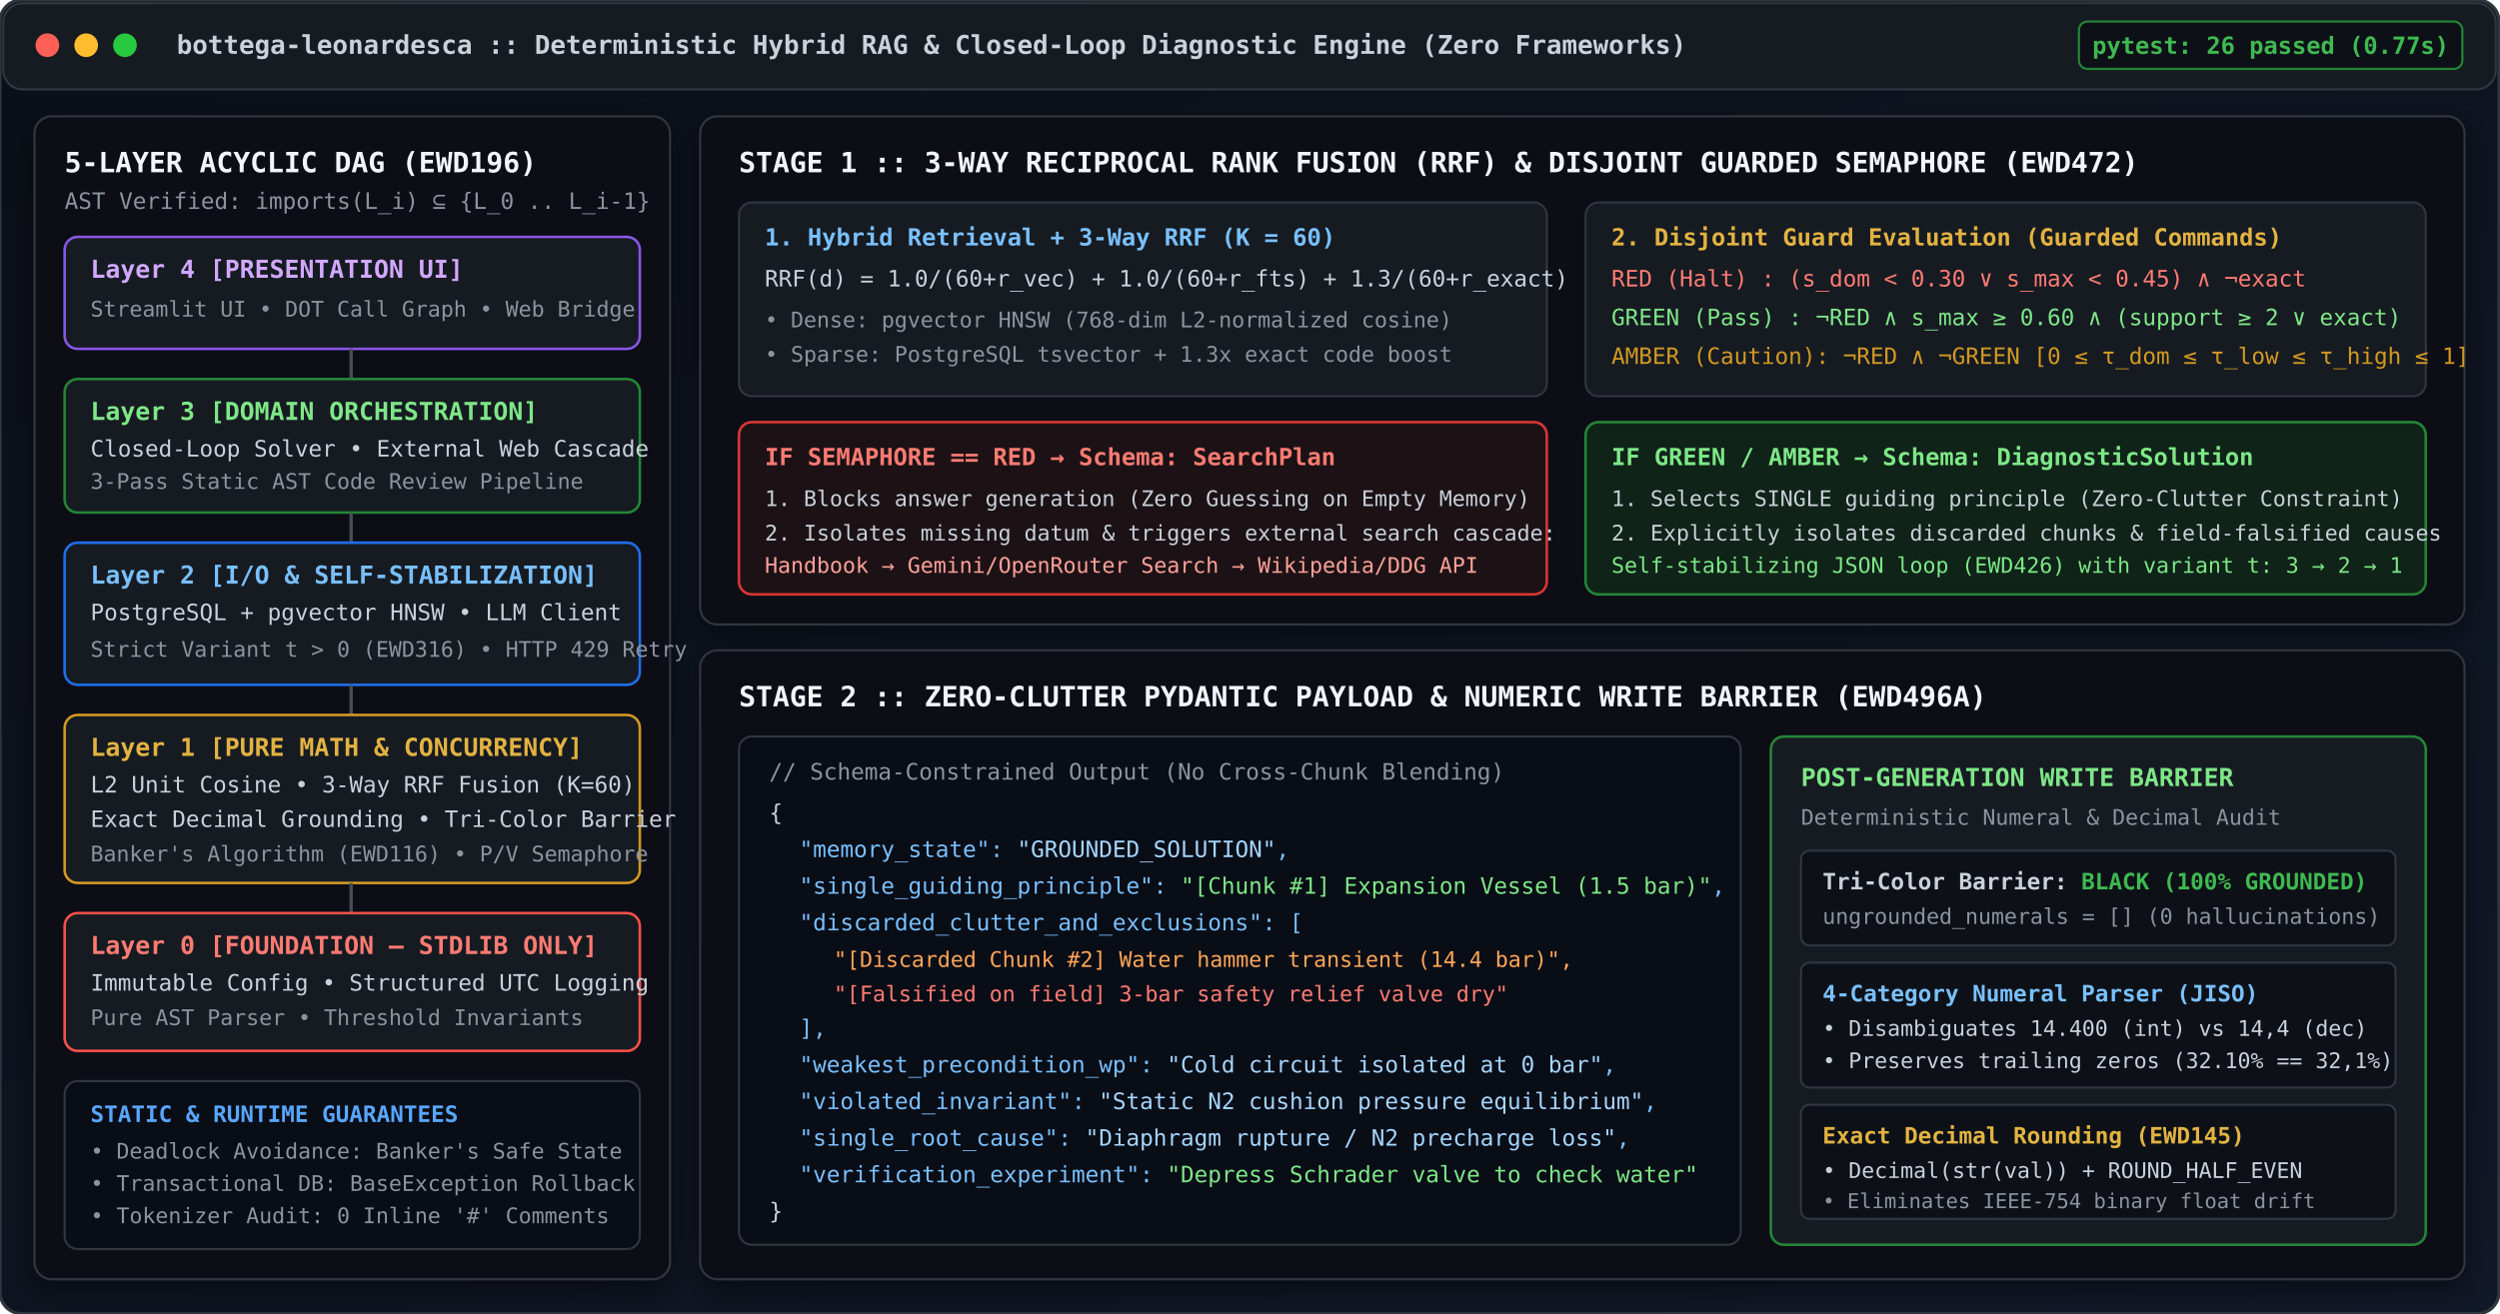
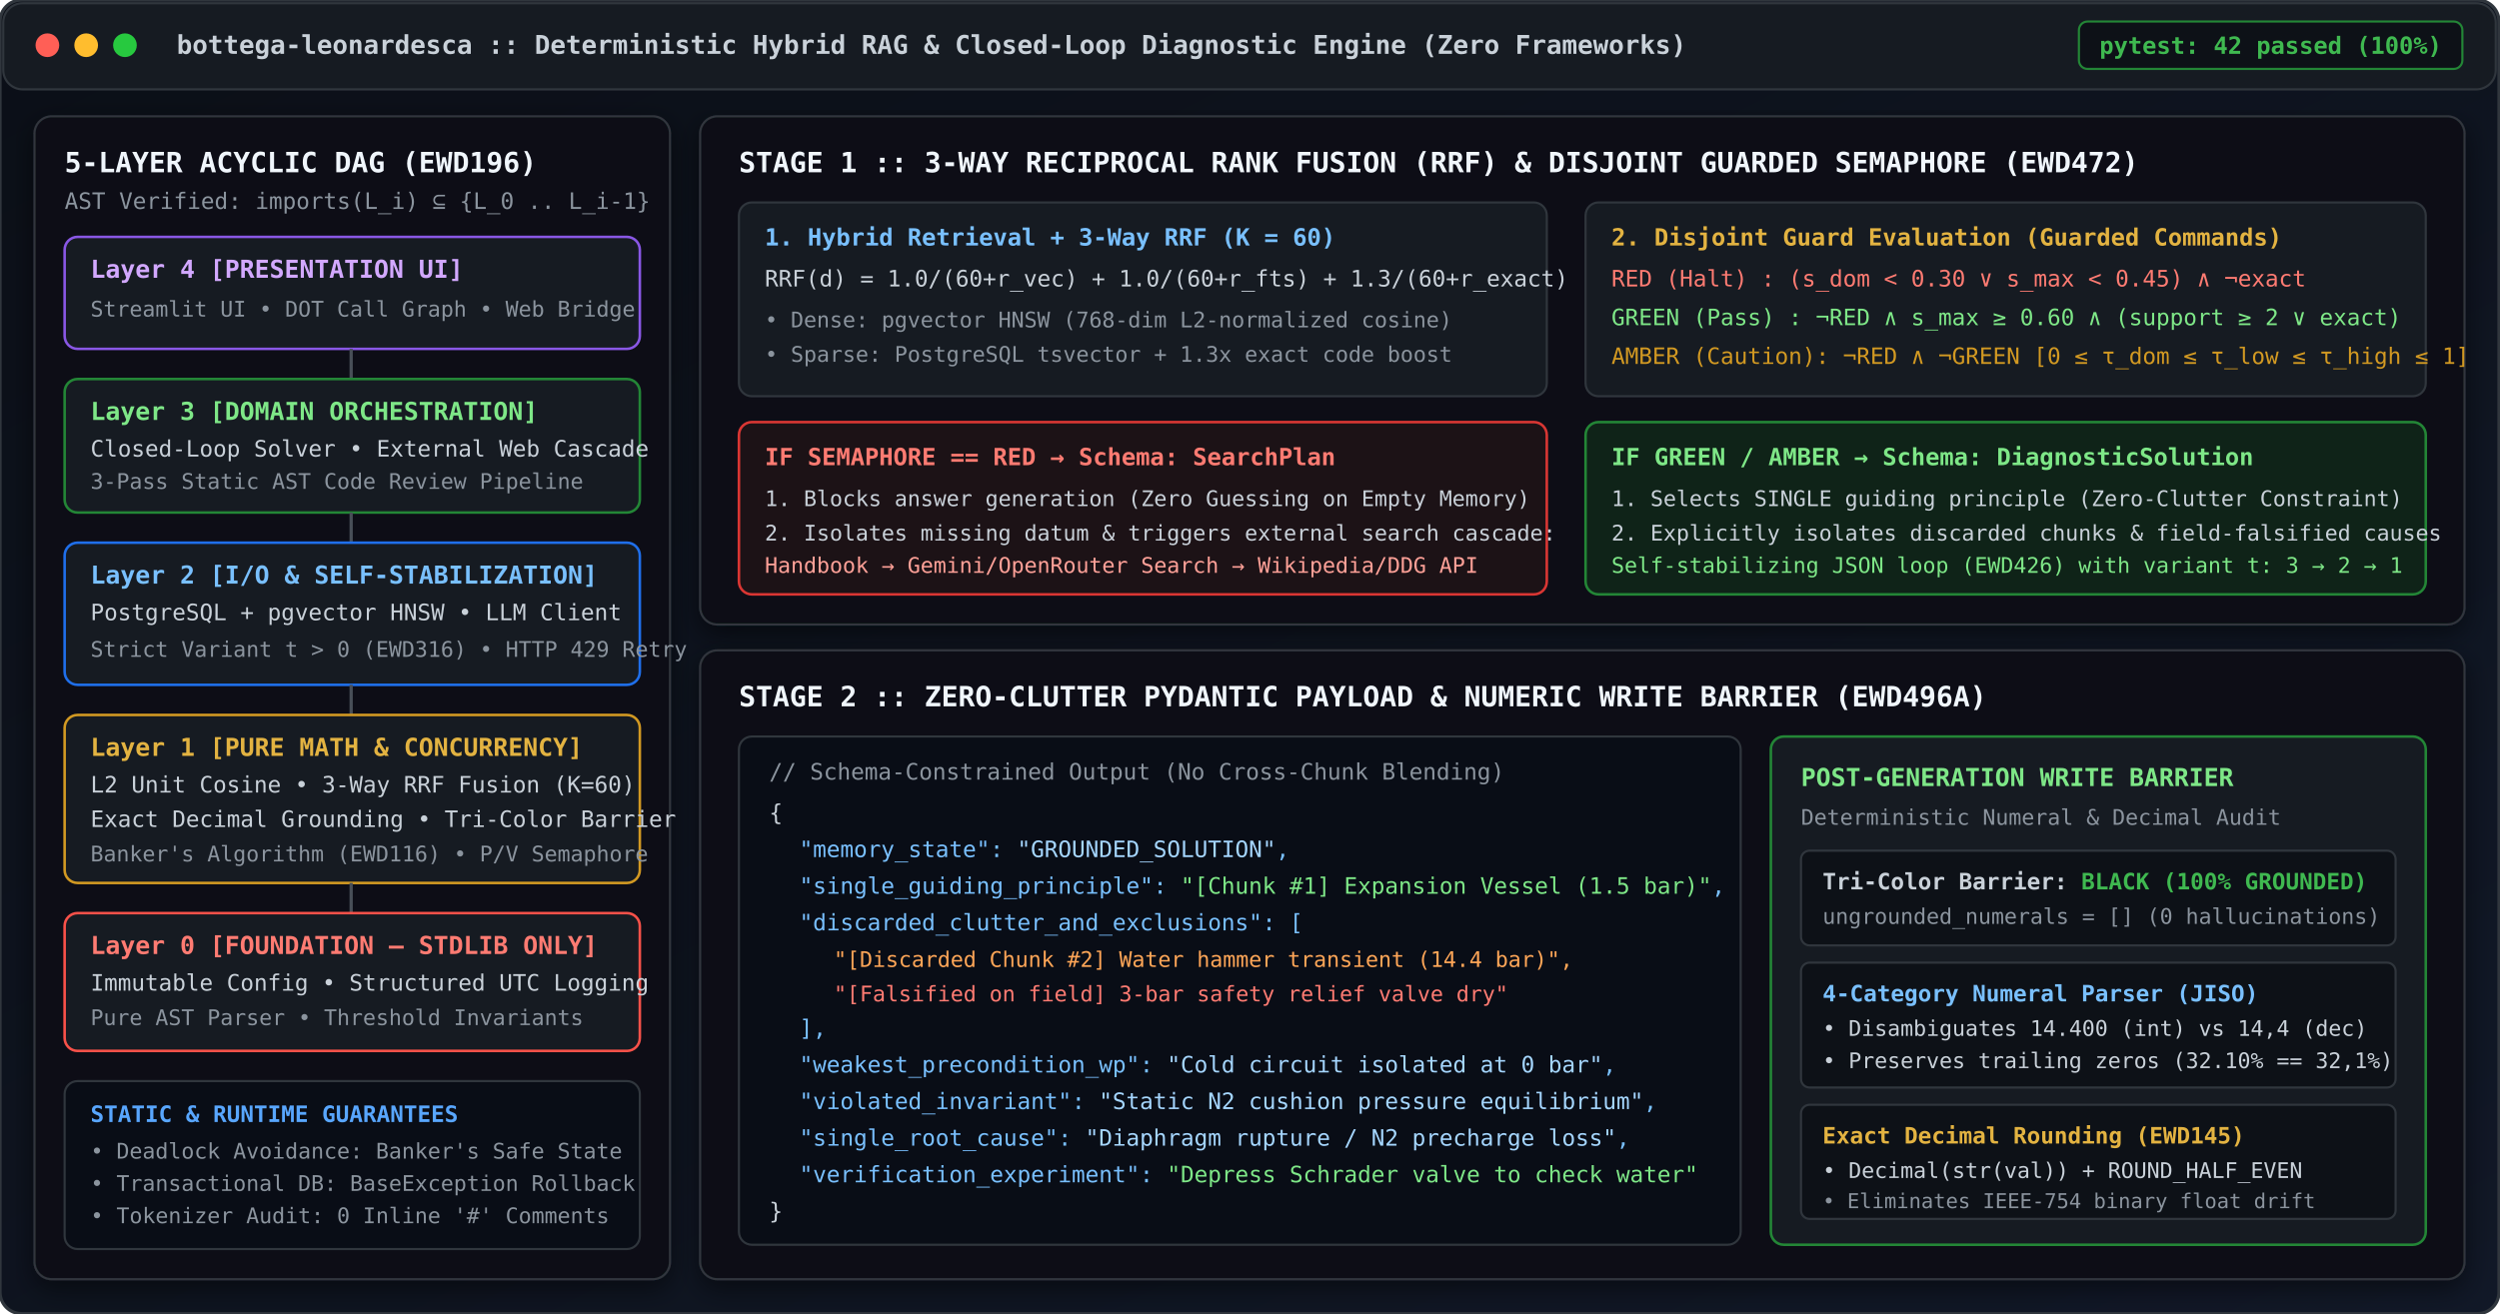
<svg xmlns="http://www.w3.org/2000/svg" viewBox="0 0 1160 610" width="100%" height="100%">
  <defs>
    <linearGradient id="bg" x1="0%" y1="0%" x2="100%" y2="100%">
      <stop offset="0%" stop-color="#0b0f17" />
      <stop offset="100%" stop-color="#111827" />
    </linearGradient>
    <filter id="drop" x="-3%" y="-3%" width="106%" height="108%">
      <feDropShadow dx="0" dy="4" stdDeviation="6" flood-color="#000000" flood-opacity="0.5" />
    </filter>
  </defs>
  <rect width="1160" height="610" rx="10" fill="url(#bg)" stroke="#30363d" stroke-width="1.5" />
  <rect x="1.5" y="1.5" width="1157" height="40" rx="9" fill="#161b22" stroke="#30363d" stroke-width="1" />
  <circle cx="22" cy="21" r="5.5" fill="#ff5f56" />
  <circle cx="40" cy="21" r="5.5" fill="#ffbd2e" />
  <circle cx="58" cy="21" r="5.5" fill="#27c93f" />
  <text x="82" y="25" fill="#c9d1d9" font-family="ui-monospace, SFMono-Regular, Consolas, monospace" font-size="12" font-weight="700">
    bottega-leonardesca :: Deterministic Hybrid RAG &amp; Closed-Loop Diagnostic Engine (Zero Frameworks)
  </text>
  <rect x="965" y="10" width="178" height="22" rx="4" fill="#0d1117" stroke="#238636" stroke-width="1" />
  <text x="1054" y="25" fill="#3fb950" font-family="ui-monospace, SFMono-Regular, Consolas, monospace" font-size="11" font-weight="700" text-anchor="middle">
-     pytest: 26 passed (0.77s)
+     pytest: 42 passed (100%)
  </text>
  <rect x="16" y="54" width="295" height="540" rx="8" fill="#0d1117" stroke="#30363d" stroke-width="1" filter="url(#drop)" />
  <text x="30" y="80" fill="#f0f6fc" font-family="ui-monospace, SFMono-Regular, Consolas, monospace" font-size="13" font-weight="700">
    5-LAYER ACYCLIC DAG (EWD196)
  </text>
  <text x="30" y="97" fill="#8b949e" font-family="ui-monospace, SFMono-Regular, Consolas, monospace" font-size="10.5">
    AST Verified: imports(L_i) ⊆ {L_0 .. L_i-1}
  </text>
  <rect x="30" y="110" width="267" height="52" rx="6" fill="#161b22" stroke="#8957e5" stroke-width="1.2" />
  <text x="42" y="129" fill="#d2a8ff" font-family="ui-monospace, SFMono-Regular, Consolas, monospace" font-size="11.5" font-weight="700">
    Layer 4 [PRESENTATION UI]
  </text>
  <text x="42" y="147" fill="#8b949e" font-family="ui-monospace, SFMono-Regular, Consolas, monospace" font-size="10">
    Streamlit UI • DOT Call Graph • Web Bridge
  </text>
  <line x1="163" y1="162" x2="163" y2="176" stroke="#484f58" stroke-width="1.5" />
  <rect x="30" y="176" width="267" height="62" rx="6" fill="#161b22" stroke="#238636" stroke-width="1.2" />
  <text x="42" y="195" fill="#7ee787" font-family="ui-monospace, SFMono-Regular, Consolas, monospace" font-size="11.5" font-weight="700">
    Layer 3 [DOMAIN ORCHESTRATION]
  </text>
  <text x="42" y="212" fill="#c9d1d9" font-family="ui-monospace, SFMono-Regular, Consolas, monospace" font-size="10.5">
    Closed-Loop Solver • External Web Cascade
  </text>
  <text x="42" y="227" fill="#8b949e" font-family="ui-monospace, SFMono-Regular, Consolas, monospace" font-size="10">
    3-Pass Static AST Code Review Pipeline
  </text>
  <line x1="163" y1="238" x2="163" y2="252" stroke="#484f58" stroke-width="1.5" />
  <rect x="30" y="252" width="267" height="66" rx="6" fill="#161b22" stroke="#1f6feb" stroke-width="1.2" />
  <text x="42" y="271" fill="#79c0ff" font-family="ui-monospace, SFMono-Regular, Consolas, monospace" font-size="11.5" font-weight="700">
    Layer 2 [I/O &amp; SELF-STABILIZATION]
  </text>
  <text x="42" y="288" fill="#c9d1d9" font-family="ui-monospace, SFMono-Regular, Consolas, monospace" font-size="10.5">
    PostgreSQL + pgvector HNSW • LLM Client
  </text>
  <text x="42" y="305" fill="#8b949e" font-family="ui-monospace, SFMono-Regular, Consolas, monospace" font-size="10">
    Strict Variant t &gt; 0 (EWD316) • HTTP 429 Retry
  </text>
  <line x1="163" y1="318" x2="163" y2="332" stroke="#484f58" stroke-width="1.5" />
  <rect x="30" y="332" width="267" height="78" rx="6" fill="#161b22" stroke="#d29922" stroke-width="1.2" />
  <text x="42" y="351" fill="#e3b341" font-family="ui-monospace, SFMono-Regular, Consolas, monospace" font-size="11.5" font-weight="700">
    Layer 1 [PURE MATH &amp; CONCURRENCY]
  </text>
  <text x="42" y="368" fill="#c9d1d9" font-family="ui-monospace, SFMono-Regular, Consolas, monospace" font-size="10.5">
    L2 Unit Cosine • 3-Way RRF Fusion (K=60)
  </text>
  <text x="42" y="384" fill="#c9d1d9" font-family="ui-monospace, SFMono-Regular, Consolas, monospace" font-size="10.5">
    Exact Decimal Grounding • Tri-Color Barrier
  </text>
  <text x="42" y="400" fill="#8b949e" font-family="ui-monospace, SFMono-Regular, Consolas, monospace" font-size="10">
    Banker's Algorithm (EWD116) • P/V Semaphore
  </text>
  <line x1="163" y1="410" x2="163" y2="424" stroke="#484f58" stroke-width="1.5" />
  <rect x="30" y="424" width="267" height="64" rx="6" fill="#161b22" stroke="#f85149" stroke-width="1.2" />
  <text x="42" y="443" fill="#ff7b72" font-family="ui-monospace, SFMono-Regular, Consolas, monospace" font-size="11.5" font-weight="700">
    Layer 0 [FOUNDATION — STDLIB ONLY]
  </text>
  <text x="42" y="460" fill="#c9d1d9" font-family="ui-monospace, SFMono-Regular, Consolas, monospace" font-size="10.5">
    Immutable Config • Structured UTC Logging
  </text>
  <text x="42" y="476" fill="#8b949e" font-family="ui-monospace, SFMono-Regular, Consolas, monospace" font-size="10">
    Pure AST Parser • Threshold Invariants
  </text>
  <rect x="30" y="502" width="267" height="78" rx="6" fill="#090d16" stroke="#30363d" stroke-width="1" />
  <text x="42" y="521" fill="#58a6ff" font-family="ui-monospace, SFMono-Regular, Consolas, monospace" font-size="10.5" font-weight="700">
    STATIC &amp; RUNTIME GUARANTEES
  </text>
  <text x="42" y="538" fill="#8b949e" font-family="ui-monospace, SFMono-Regular, Consolas, monospace" font-size="10">
    • Deadlock Avoidance: Banker's Safe State
  </text>
  <text x="42" y="553" fill="#8b949e" font-family="ui-monospace, SFMono-Regular, Consolas, monospace" font-size="10">
    • Transactional DB: BaseException Rollback
  </text>
  <text x="42" y="568" fill="#8b949e" font-family="ui-monospace, SFMono-Regular, Consolas, monospace" font-size="10">
    • Tokenizer Audit: 0 Inline '#' Comments
  </text>
  <rect x="325" y="54" width="819" height="236" rx="8" fill="#0d1117" stroke="#30363d" stroke-width="1" filter="url(#drop)" />
  <text x="343" y="80" fill="#f0f6fc" font-family="ui-monospace, SFMono-Regular, Consolas, monospace" font-size="13" font-weight="700">
    STAGE 1 :: 3-WAY RECIPROCAL RANK FUSION (RRF) &amp; DISJOINT GUARDED SEMAPHORE (EWD472)
  </text>
  <rect x="343" y="94" width="375" height="90" rx="6" fill="#161b22" stroke="#30363d" stroke-width="1" />
  <text x="355" y="114" fill="#79c0ff" font-family="ui-monospace, SFMono-Regular, Consolas, monospace" font-size="11" font-weight="700">
    1. Hybrid Retrieval + 3-Way RRF (K = 60)
  </text>
  <text x="355" y="133" fill="#c9d1d9" font-family="ui-monospace, SFMono-Regular, Consolas, monospace" font-size="10.5">
    RRF(d) = 1.0/(60+r_vec) + 1.0/(60+r_fts) + 1.3/(60+r_exact)
  </text>
  <text x="355" y="152" fill="#8b949e" font-family="ui-monospace, SFMono-Regular, Consolas, monospace" font-size="10">
    • Dense: pgvector HNSW (768-dim L2-normalized cosine)
  </text>
  <text x="355" y="168" fill="#8b949e" font-family="ui-monospace, SFMono-Regular, Consolas, monospace" font-size="10">
    • Sparse: PostgreSQL tsvector + 1.3x exact code boost
  </text>
  <rect x="736" y="94" width="390" height="90" rx="6" fill="#161b22" stroke="#30363d" stroke-width="1" />
  <text x="748" y="114" fill="#e3b341" font-family="ui-monospace, SFMono-Regular, Consolas, monospace" font-size="11" font-weight="700">
    2. Disjoint Guard Evaluation (Guarded Commands)
  </text>
  <text x="748" y="133" fill="#ff7b72" font-family="ui-monospace, SFMono-Regular, Consolas, monospace" font-size="10.5">
    RED   (Halt)  : (s_dom &lt; 0.30 ∨ s_max &lt; 0.45) ∧ ¬exact
  </text>
  <text x="748" y="151" fill="#7ee787" font-family="ui-monospace, SFMono-Regular, Consolas, monospace" font-size="10.5">
    GREEN (Pass)  : ¬RED ∧ s_max ≥ 0.60 ∧ (support ≥ 2 ∨ exact)
  </text>
  <text x="748" y="169" fill="#d29922" font-family="ui-monospace, SFMono-Regular, Consolas, monospace" font-size="10.5">
    AMBER (Caution): ¬RED ∧ ¬GREEN  [0 ≤ τ_dom ≤ τ_low ≤ τ_high ≤ 1]
  </text>
  <rect x="343" y="196" width="375" height="80" rx="6" fill="#1c1216" stroke="#da3633" stroke-width="1.2" />
  <text x="355" y="216" fill="#ff7b72" font-family="ui-monospace, SFMono-Regular, Consolas, monospace" font-size="11" font-weight="700">
    IF SEMAPHORE == RED → Schema: SearchPlan
  </text>
  <text x="355" y="235" fill="#c9d1d9" font-family="ui-monospace, SFMono-Regular, Consolas, monospace" font-size="10">
    1. Blocks answer generation (Zero Guessing on Empty Memory)
  </text>
  <text x="355" y="251" fill="#c9d1d9" font-family="ui-monospace, SFMono-Regular, Consolas, monospace" font-size="10">
    2. Isolates missing datum &amp; triggers external search cascade:
  </text>
  <text x="355" y="266" fill="#ffa198" font-family="ui-monospace, SFMono-Regular, Consolas, monospace" font-size="10">
       Handbook → Gemini/OpenRouter Search → Wikipedia/DDG API
  </text>
  <rect x="736" y="196" width="390" height="80" rx="6" fill="#0f2318" stroke="#238636" stroke-width="1.2" />
  <text x="748" y="216" fill="#7ee787" font-family="ui-monospace, SFMono-Regular, Consolas, monospace" font-size="11" font-weight="700">
    IF GREEN / AMBER → Schema: DiagnosticSolution
  </text>
  <text x="748" y="235" fill="#c9d1d9" font-family="ui-monospace, SFMono-Regular, Consolas, monospace" font-size="10">
    1. Selects SINGLE guiding principle (Zero-Clutter Constraint)
  </text>
  <text x="748" y="251" fill="#c9d1d9" font-family="ui-monospace, SFMono-Regular, Consolas, monospace" font-size="10">
    2. Explicitly isolates discarded chunks &amp; field-falsified causes
  </text>
  <text x="748" y="266" fill="#7ee787" font-family="ui-monospace, SFMono-Regular, Consolas, monospace" font-size="10">
       Self-stabilizing JSON loop (EWD426) with variant t: 3 → 2 → 1
  </text>
  <rect x="325" y="302" width="819" height="292" rx="8" fill="#0d1117" stroke="#30363d" stroke-width="1" filter="url(#drop)" />
  <text x="343" y="328" fill="#f0f6fc" font-family="ui-monospace, SFMono-Regular, Consolas, monospace" font-size="13" font-weight="700">
    STAGE 2 :: ZERO-CLUTTER PYDANTIC PAYLOAD &amp; NUMERIC WRITE BARRIER (EWD496A)
  </text>
  <rect x="343" y="342" width="465" height="236" rx="6" fill="#090d16" stroke="#30363d" stroke-width="1" />
  <text x="357" y="362" fill="#8b949e" font-family="ui-monospace, SFMono-Regular, Consolas, monospace" font-size="10.5">
    // Schema-Constrained Output (No Cross-Chunk Blending)
  </text>
  <text x="357" y="381" fill="#c9d1d9" font-family="ui-monospace, SFMono-Regular, Consolas, monospace" font-size="10.5">
    {
  </text>
  <text x="371" y="398" fill="#79c0ff" font-family="ui-monospace, SFMono-Regular, Consolas, monospace" font-size="10.5">
    "memory_state": <tspan fill="#a5d6ff">"GROUNDED_SOLUTION"</tspan>,
  </text>
  <text x="371" y="415" fill="#79c0ff" font-family="ui-monospace, SFMono-Regular, Consolas, monospace" font-size="10.5">
    "single_guiding_principle": <tspan fill="#7ee787">"[Chunk #1] Expansion Vessel (1.5 bar)"</tspan>,
  </text>
  <text x="371" y="432" fill="#79c0ff" font-family="ui-monospace, SFMono-Regular, Consolas, monospace" font-size="10.5">
    "discarded_clutter_and_exclusions": [
  </text>
  <text x="387" y="449" fill="#ffa657" font-family="ui-monospace, SFMono-Regular, Consolas, monospace" font-size="10">
    "[Discarded Chunk #2] Water hammer transient (14.4 bar)",
  </text>
  <text x="387" y="465" fill="#ff7b72" font-family="ui-monospace, SFMono-Regular, Consolas, monospace" font-size="10">
    "[Falsified on field] 3-bar safety relief valve dry"
  </text>
  <text x="371" y="481" fill="#79c0ff" font-family="ui-monospace, SFMono-Regular, Consolas, monospace" font-size="10.5">
    ],
  </text>
  <text x="371" y="498" fill="#79c0ff" font-family="ui-monospace, SFMono-Regular, Consolas, monospace" font-size="10.5">
    "weakest_precondition_wp": <tspan fill="#a5d6ff">"Cold circuit isolated at 0 bar"</tspan>,
  </text>
  <text x="371" y="515" fill="#79c0ff" font-family="ui-monospace, SFMono-Regular, Consolas, monospace" font-size="10.5">
    "violated_invariant": <tspan fill="#a5d6ff">"Static N2 cushion pressure equilibrium"</tspan>,
  </text>
  <text x="371" y="532" fill="#79c0ff" font-family="ui-monospace, SFMono-Regular, Consolas, monospace" font-size="10.5">
    "single_root_cause": <tspan fill="#a5d6ff">"Diaphragm rupture / N2 precharge loss"</tspan>,
  </text>
  <text x="371" y="549" fill="#79c0ff" font-family="ui-monospace, SFMono-Regular, Consolas, monospace" font-size="10.5">
    "verification_experiment": <tspan fill="#7ee787">"Depress Schrader valve to check water"</tspan>
  </text>
  <text x="357" y="566" fill="#c9d1d9" font-family="ui-monospace, SFMono-Regular, Consolas, monospace" font-size="10.5">
    }
  </text>
  <rect x="822" y="342" width="304" height="236" rx="6" fill="#161b22" stroke="#238636" stroke-width="1.2" />
  <text x="836" y="365" fill="#7ee787" font-family="ui-monospace, SFMono-Regular, Consolas, monospace" font-size="11.5" font-weight="700">
    POST-GENERATION WRITE BARRIER
  </text>
  <text x="836" y="383" fill="#8b949e" font-family="ui-monospace, SFMono-Regular, Consolas, monospace" font-size="10">
    Deterministic Numeral &amp; Decimal Audit
  </text>
  <rect x="836" y="395" width="276" height="44" rx="4" fill="#0d1117" stroke="#30363d" />
  <text x="846" y="413" fill="#c9d1d9" font-family="ui-monospace, SFMono-Regular, Consolas, monospace" font-size="10.5" font-weight="700">
    Tri-Color Barrier: <tspan fill="#3fb950">BLACK (100% GROUNDED)</tspan>
  </text>
  <text x="846" y="429" fill="#8b949e" font-family="ui-monospace, SFMono-Regular, Consolas, monospace" font-size="10">
    ungrounded_numerals = [] (0 hallucinations)
  </text>
  <rect x="836" y="447" width="276" height="58" rx="4" fill="#0d1117" stroke="#30363d" />
  <text x="846" y="465" fill="#79c0ff" font-family="ui-monospace, SFMono-Regular, Consolas, monospace" font-size="10.5" font-weight="700">
    4-Category Numeral Parser (JISO)
  </text>
  <text x="846" y="481" fill="#c9d1d9" font-family="ui-monospace, SFMono-Regular, Consolas, monospace" font-size="10">
    • Disambiguates 14.400 (int) vs 14,4 (dec)
  </text>
  <text x="846" y="496" fill="#c9d1d9" font-family="ui-monospace, SFMono-Regular, Consolas, monospace" font-size="10">
    • Preserves trailing zeros (32.10% == 32,1%)
  </text>
  <rect x="836" y="513" width="276" height="53" rx="4" fill="#0d1117" stroke="#30363d" />
  <text x="846" y="531" fill="#e3b341" font-family="ui-monospace, SFMono-Regular, Consolas, monospace" font-size="10.5" font-weight="700">
    Exact Decimal Rounding (EWD145)
  </text>
  <text x="846" y="547" fill="#c9d1d9" font-family="ui-monospace, SFMono-Regular, Consolas, monospace" font-size="10">
    • Decimal(str(val)) + ROUND_HALF_EVEN
  </text>
  <text x="846" y="561" fill="#8b949e" font-family="ui-monospace, SFMono-Regular, Consolas, monospace" font-size="9.5">
    • Eliminates IEEE-754 binary float drift
  </text>
</svg>
